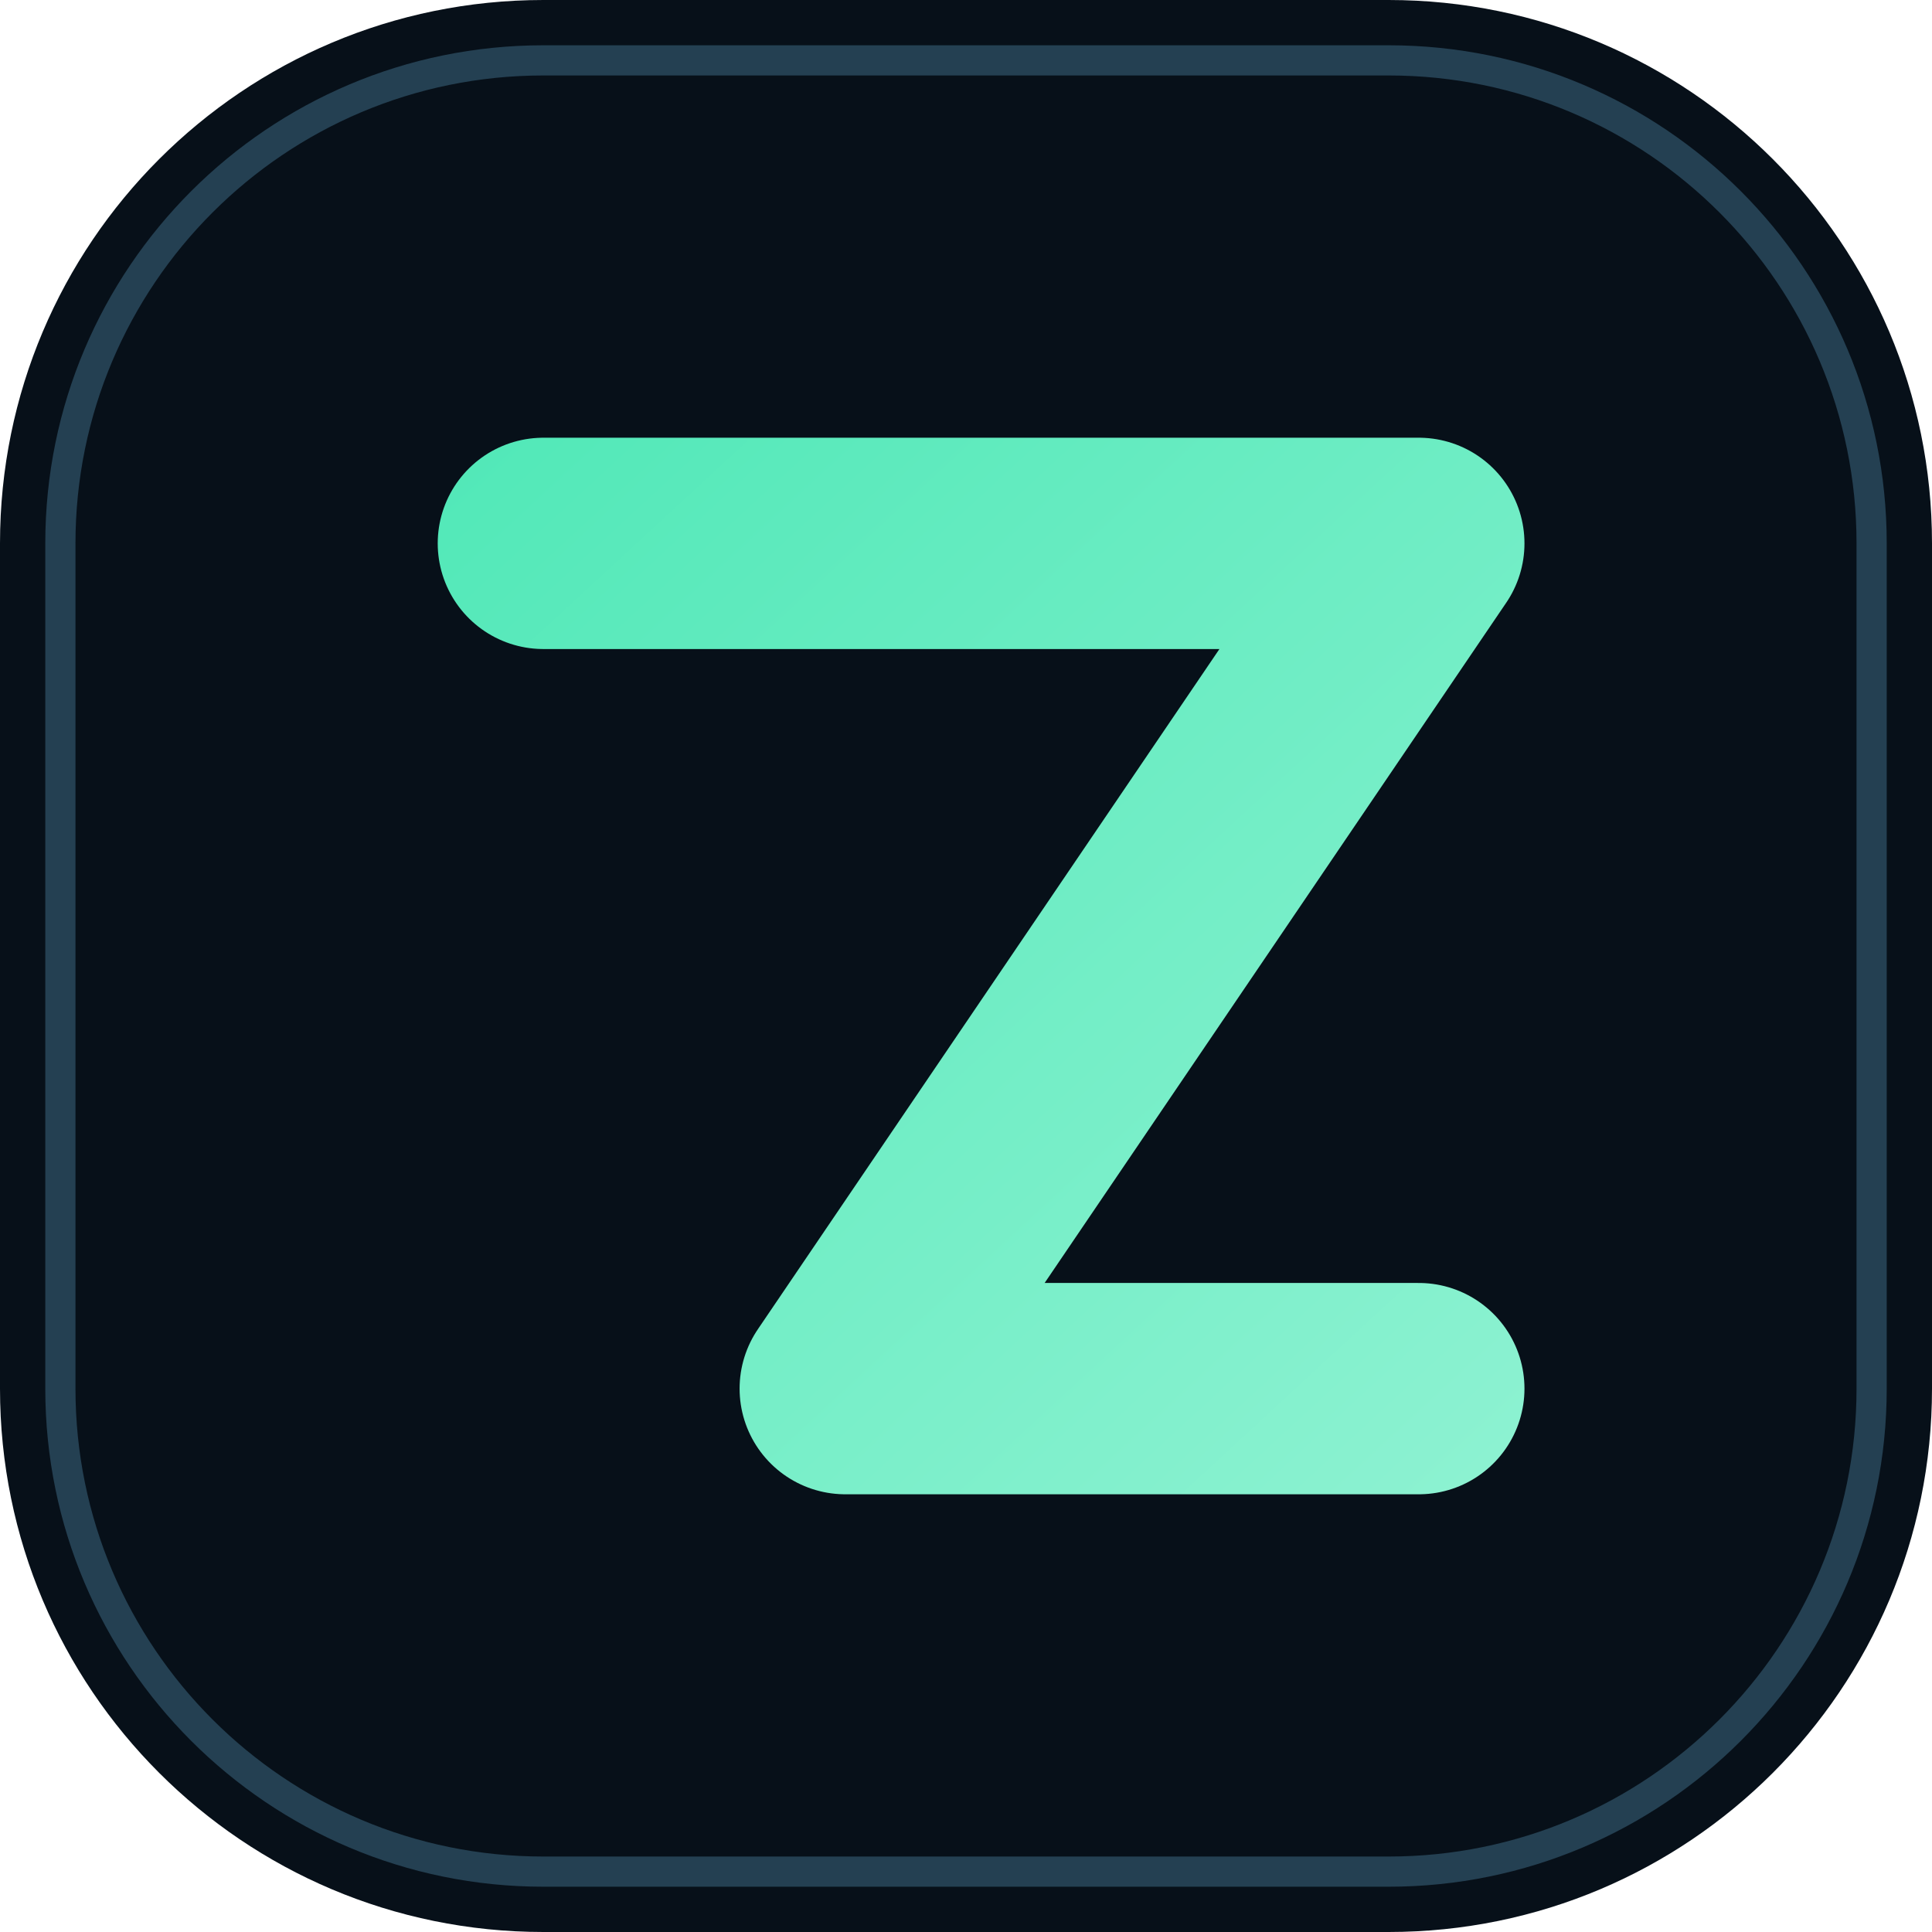
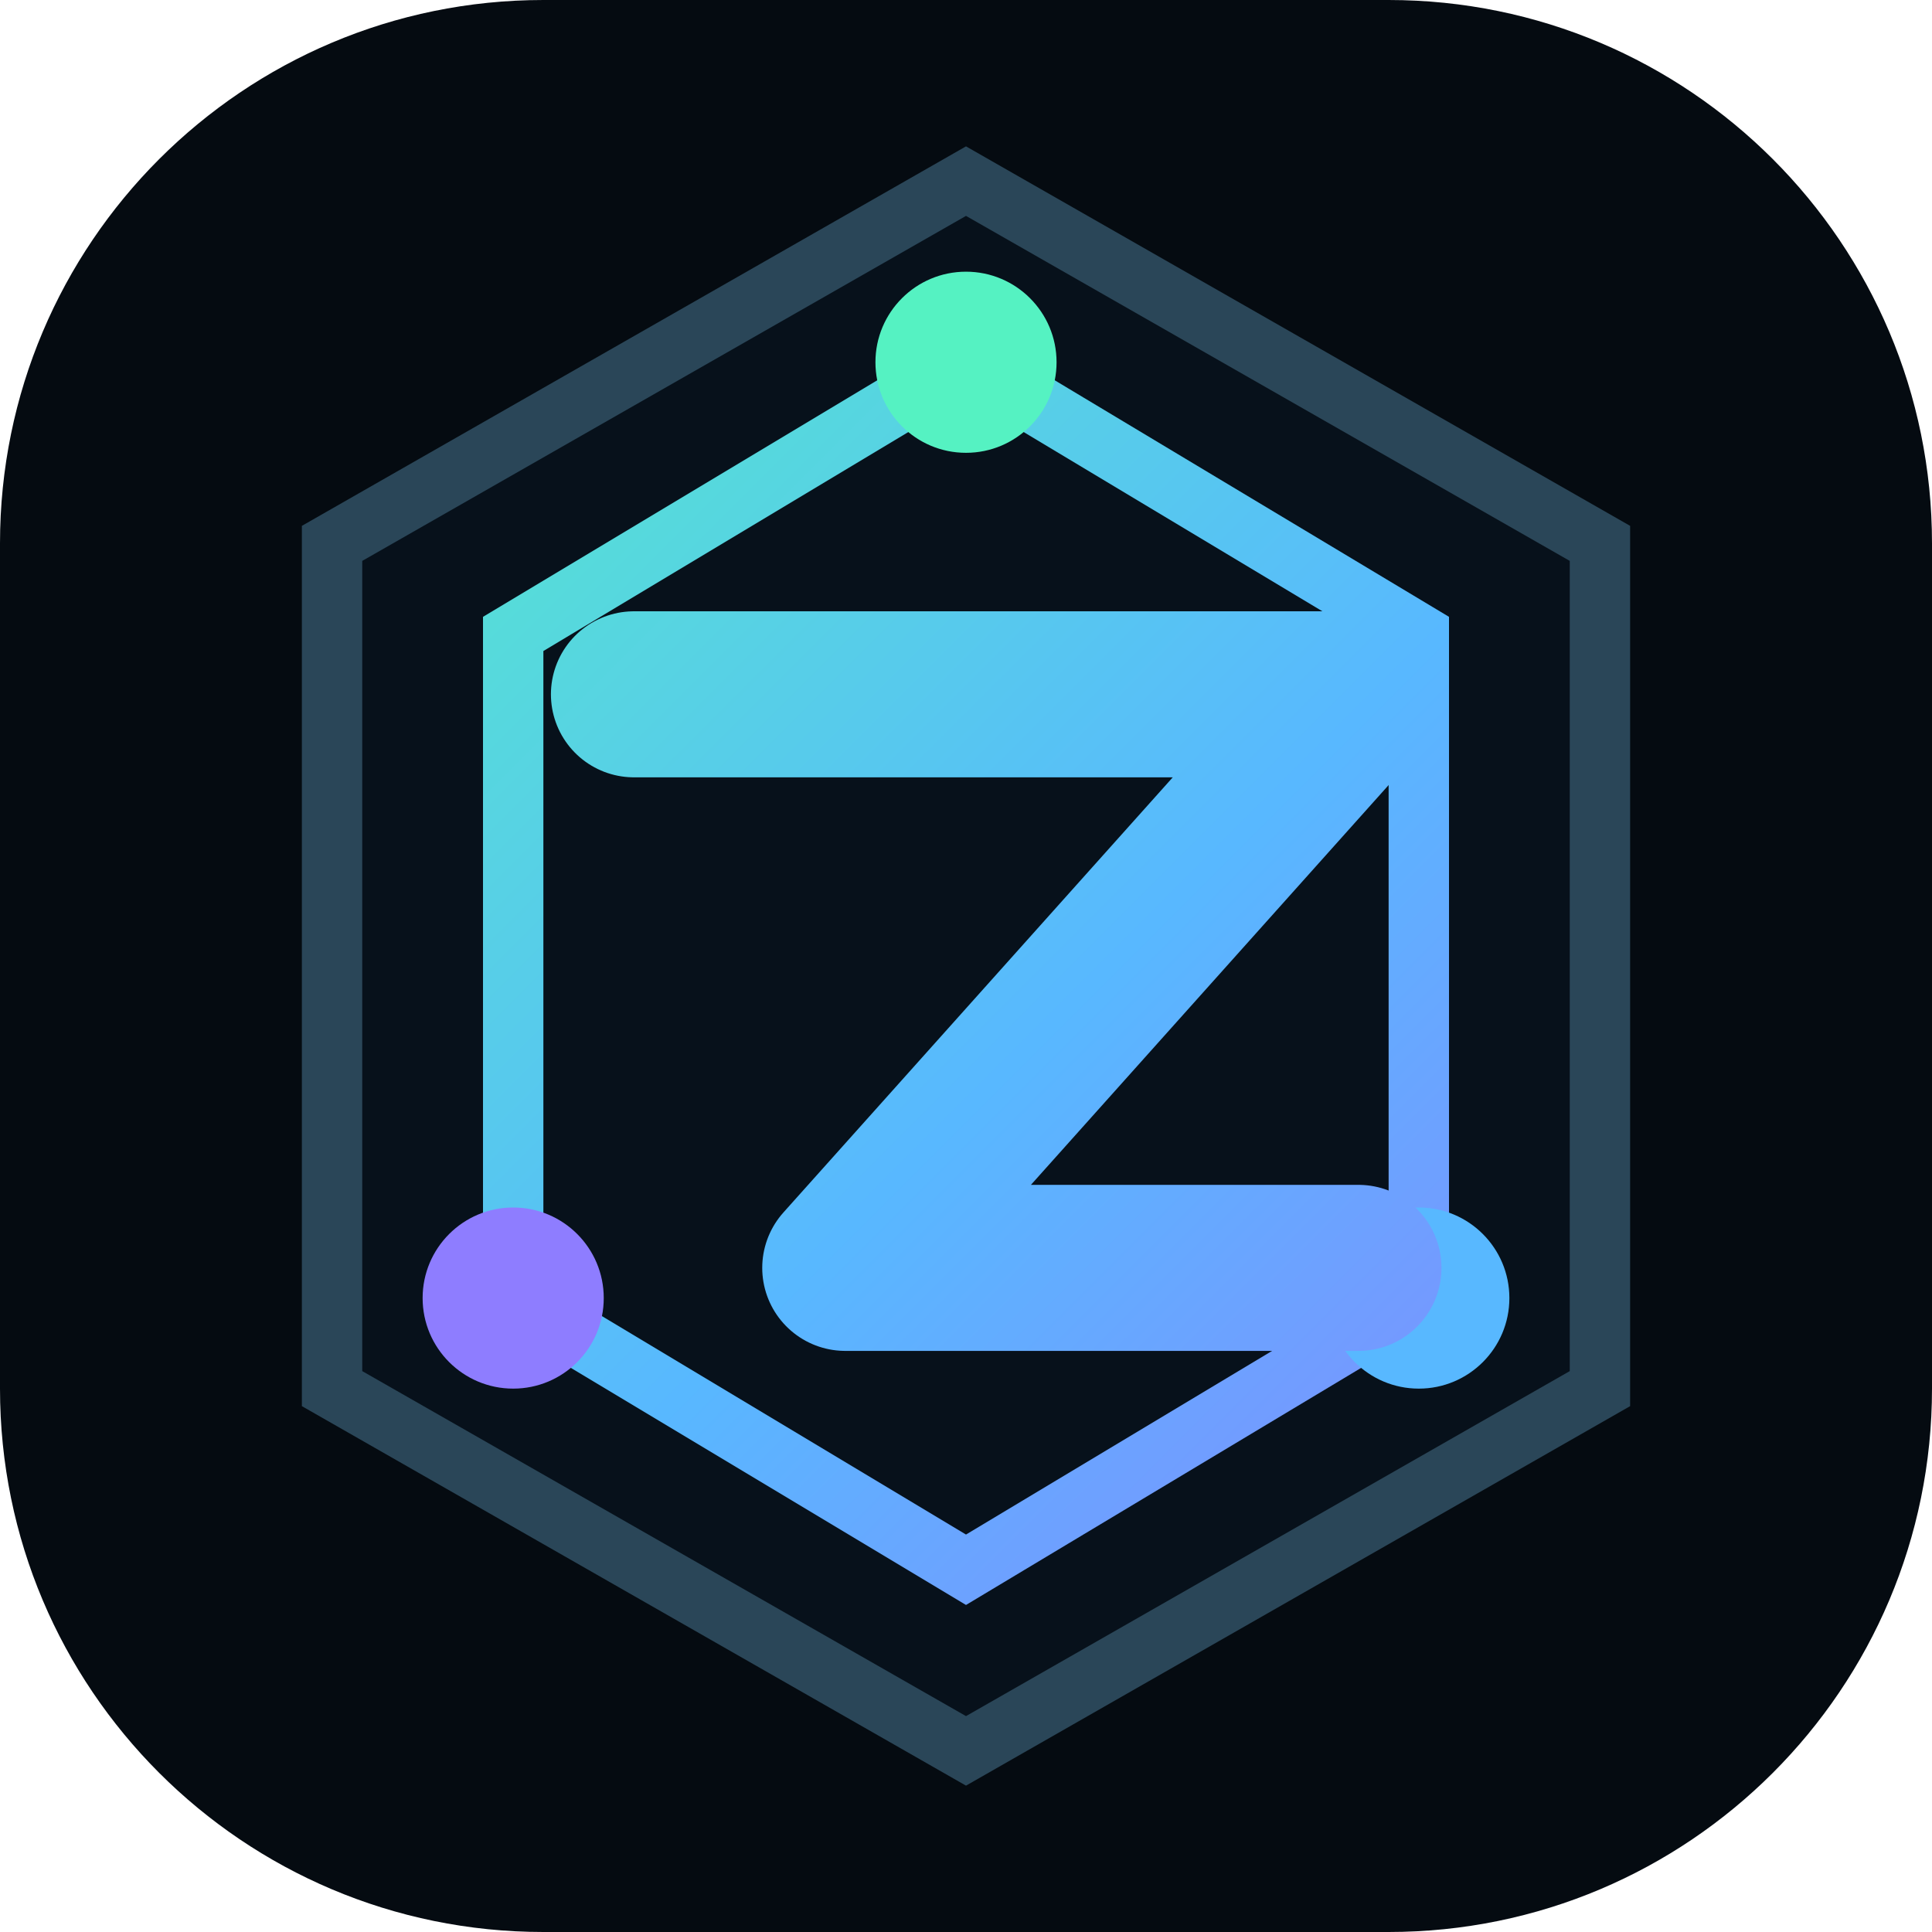
- <svg xmlns="http://www.w3.org/2000/svg" viewBox="0 0 64 64" role="img" aria-label="ZyronChain">
+ <svg xmlns="http://www.w3.org/2000/svg" viewBox="0 0 64 64" role="img" aria-label="ZyronChain protocol mark">
  <defs>
-     <linearGradient id="g" x1="8" y1="6" x2="56" y2="58" gradientUnits="userSpaceOnUse">
-       <stop stop-color="#44e6b2" />
-       <stop offset="1" stop-color="#9af4d7" />
+     <linearGradient id="g" x1="8" y1="8" x2="56" y2="56" gradientUnits="userSpaceOnUse">
+       <stop stop-color="#55f2c2" />
+       <stop offset=".55" stop-color="#58b8ff" />
+       <stop offset="1" stop-color="#8e7dff" />
    </linearGradient>
  </defs>
-   <rect width="64" height="64" rx="18" fill="#071019" />
-   <rect x="2" y="2" width="60" height="60" rx="16" fill="none" stroke="#244052" />
-   <path d="M18 18h29L28 46h19" fill="none" stroke="url(#g)" stroke-width="7" stroke-linecap="round" stroke-linejoin="round" />
+   <rect width="64" height="64" rx="18" fill="#050b11" />
+   <path d="M32 6 53 18v28L32 58 11 46V18Z" fill="#07111b" stroke="#2a4658" stroke-width="2" />
+   <path d="M32 12 47 21v22L32 52 17 43V21Z" fill="none" stroke="url(#g)" stroke-width="2" />
+   <circle cx="32" cy="12" r="3" fill="#55f2c2" />
+   <circle cx="47" cy="43" r="3" fill="#58b8ff" />
+   <circle cx="17" cy="43" r="3" fill="#8e7dff" />
+   <path d="M21 23h24L28 42h17" fill="none" stroke="url(#g)" stroke-width="5.5" stroke-linecap="round" stroke-linejoin="round" />
</svg>
